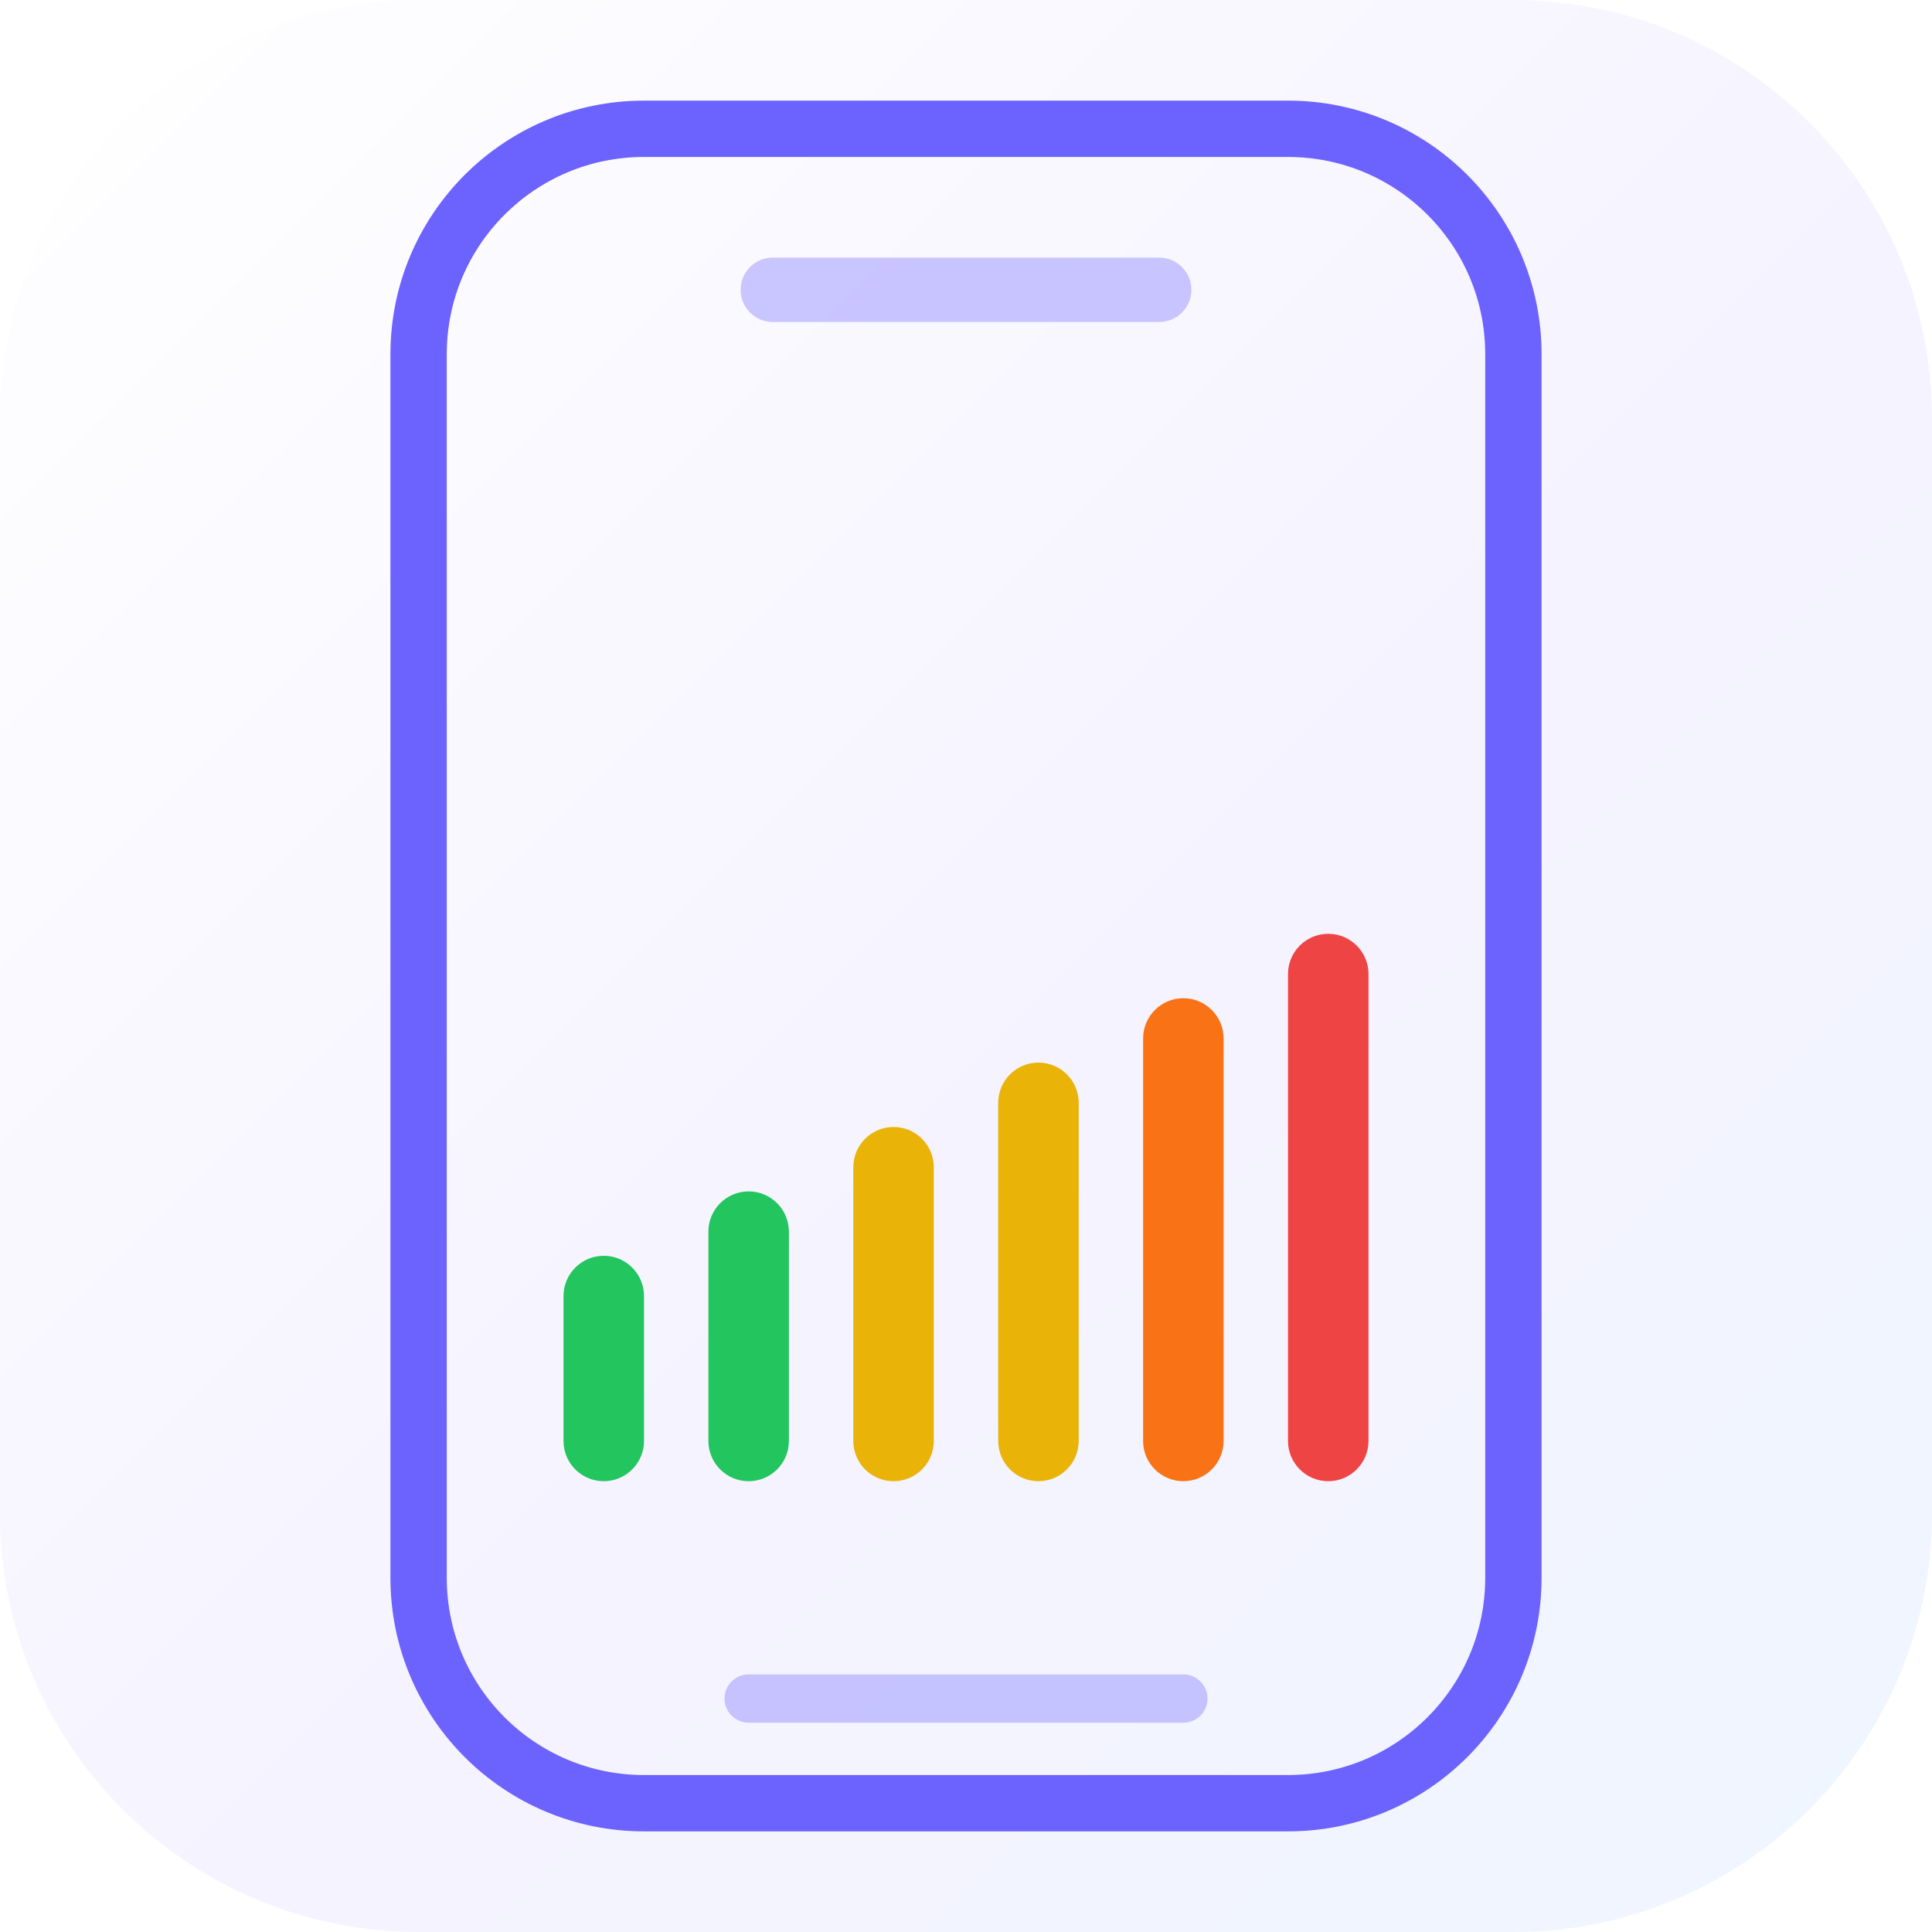
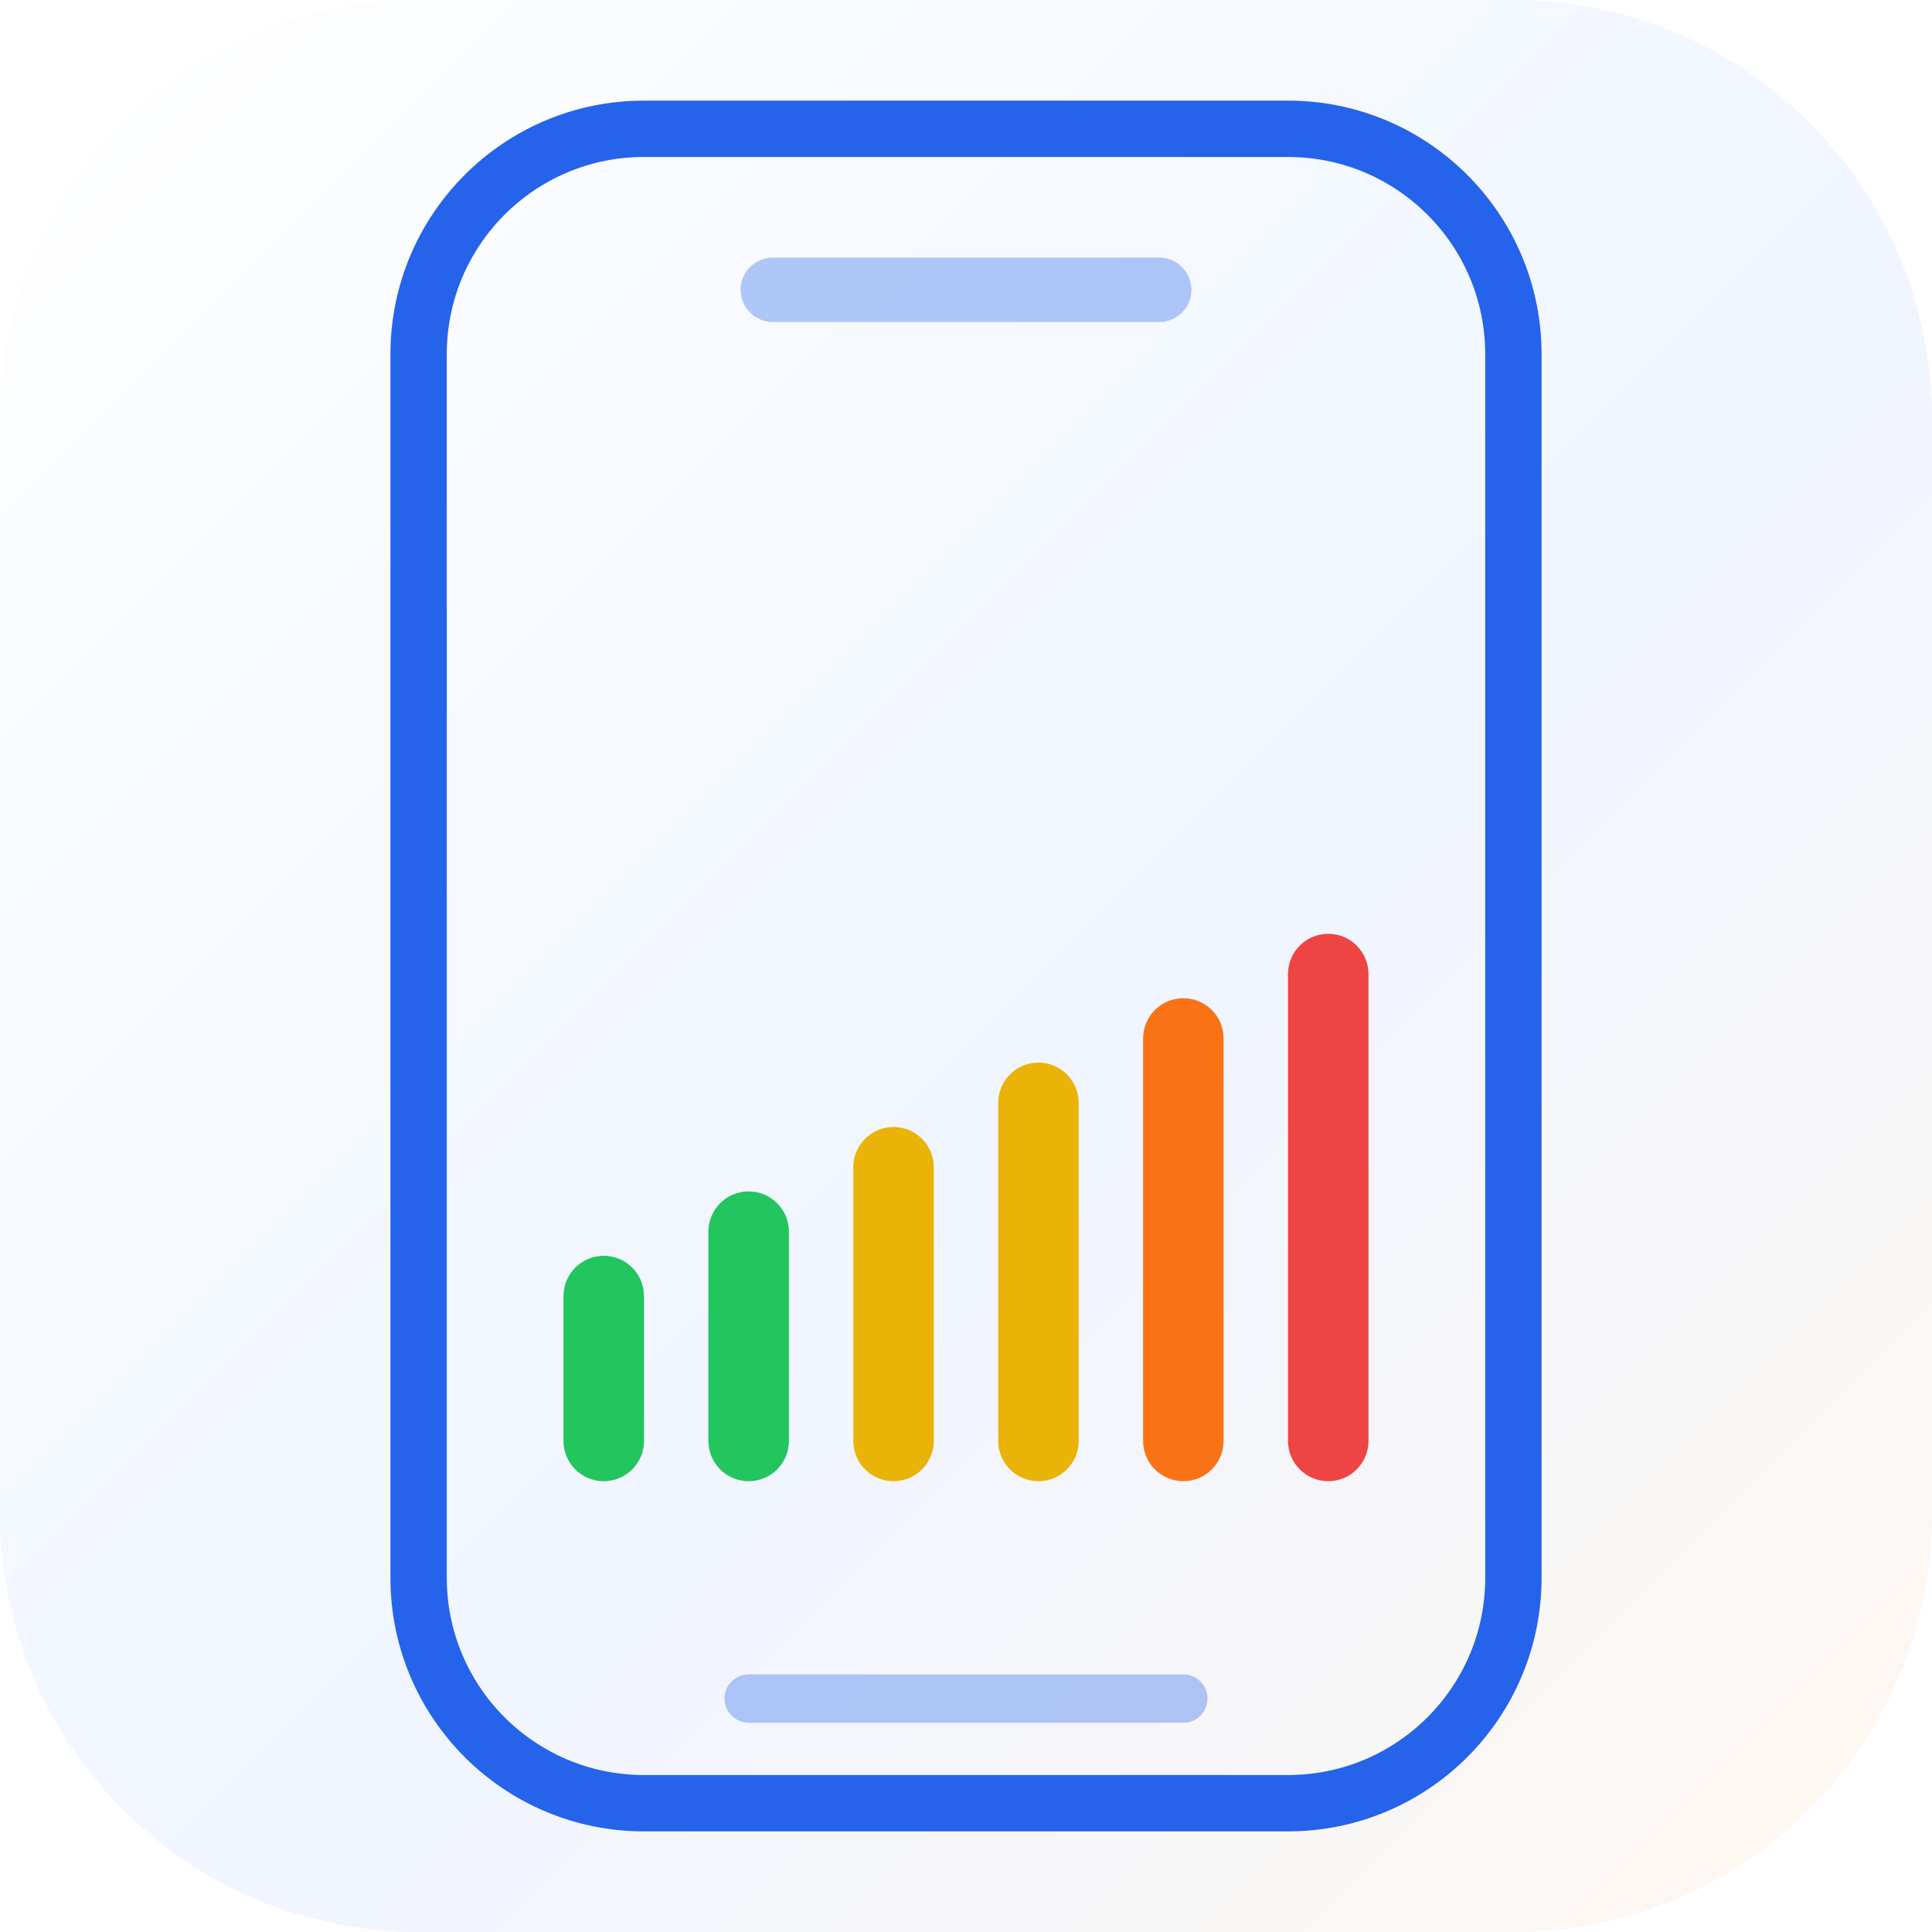
<svg xmlns="http://www.w3.org/2000/svg" viewBox="0 0 120 120" width="120" height="120">
  <defs>
    <linearGradient id="bgGrad" x1="0%" y1="0%" x2="100%" y2="100%">
      <stop offset="0%" style="stop-color:#ffffff" />
-       <stop offset="55%" style="stop-color:#f5f3ff" />
-       <stop offset="100%" style="stop-color:#eff6ff" />
+       <stop offset="55%" style="stop-color:#F0F5FF" />
+       <stop offset="100%" style="stop-color:#FFF8F0" />
    </linearGradient>
  </defs>
  <rect width="120" height="120" rx="26" fill="url(#bgGrad)" />
-   <rect x="26" y="8" width="68" height="104" rx="14" fill="none" stroke="#6C63FF" stroke-width="3.5" />
-   <rect x="46" y="16" width="28" height="4" rx="2" fill="#6C63FF" opacity="0.35" />
-   <rect x="45" y="104" width="30" height="3" rx="1.5" fill="#6C63FF" opacity="0.35" />
+   <rect x="26" y="8" width="68" height="104" rx="14" fill="none" stroke="#2563EB" stroke-width="3.5" />
+   <rect x="46" y="16" width="28" height="4" rx="2" fill="#2563EB" opacity="0.35" />
+   <rect x="45" y="104" width="30" height="3" rx="1.5" fill="#2563EB" opacity="0.35" />
  <rect x="35" y="78" width="5" height="14" rx="2.5" fill="#22c55e" />
  <rect x="44" y="74" width="5" height="18" rx="2.5" fill="#22c55e" />
  <rect x="53" y="70" width="5" height="22" rx="2.5" fill="#eab308" />
  <rect x="62" y="66" width="5" height="26" rx="2.5" fill="#eab308" />
  <rect x="71" y="62" width="5" height="30" rx="2.5" fill="#f97316" />
  <rect x="80" y="58" width="5" height="34" rx="2.5" fill="#ef4444" />
</svg>
